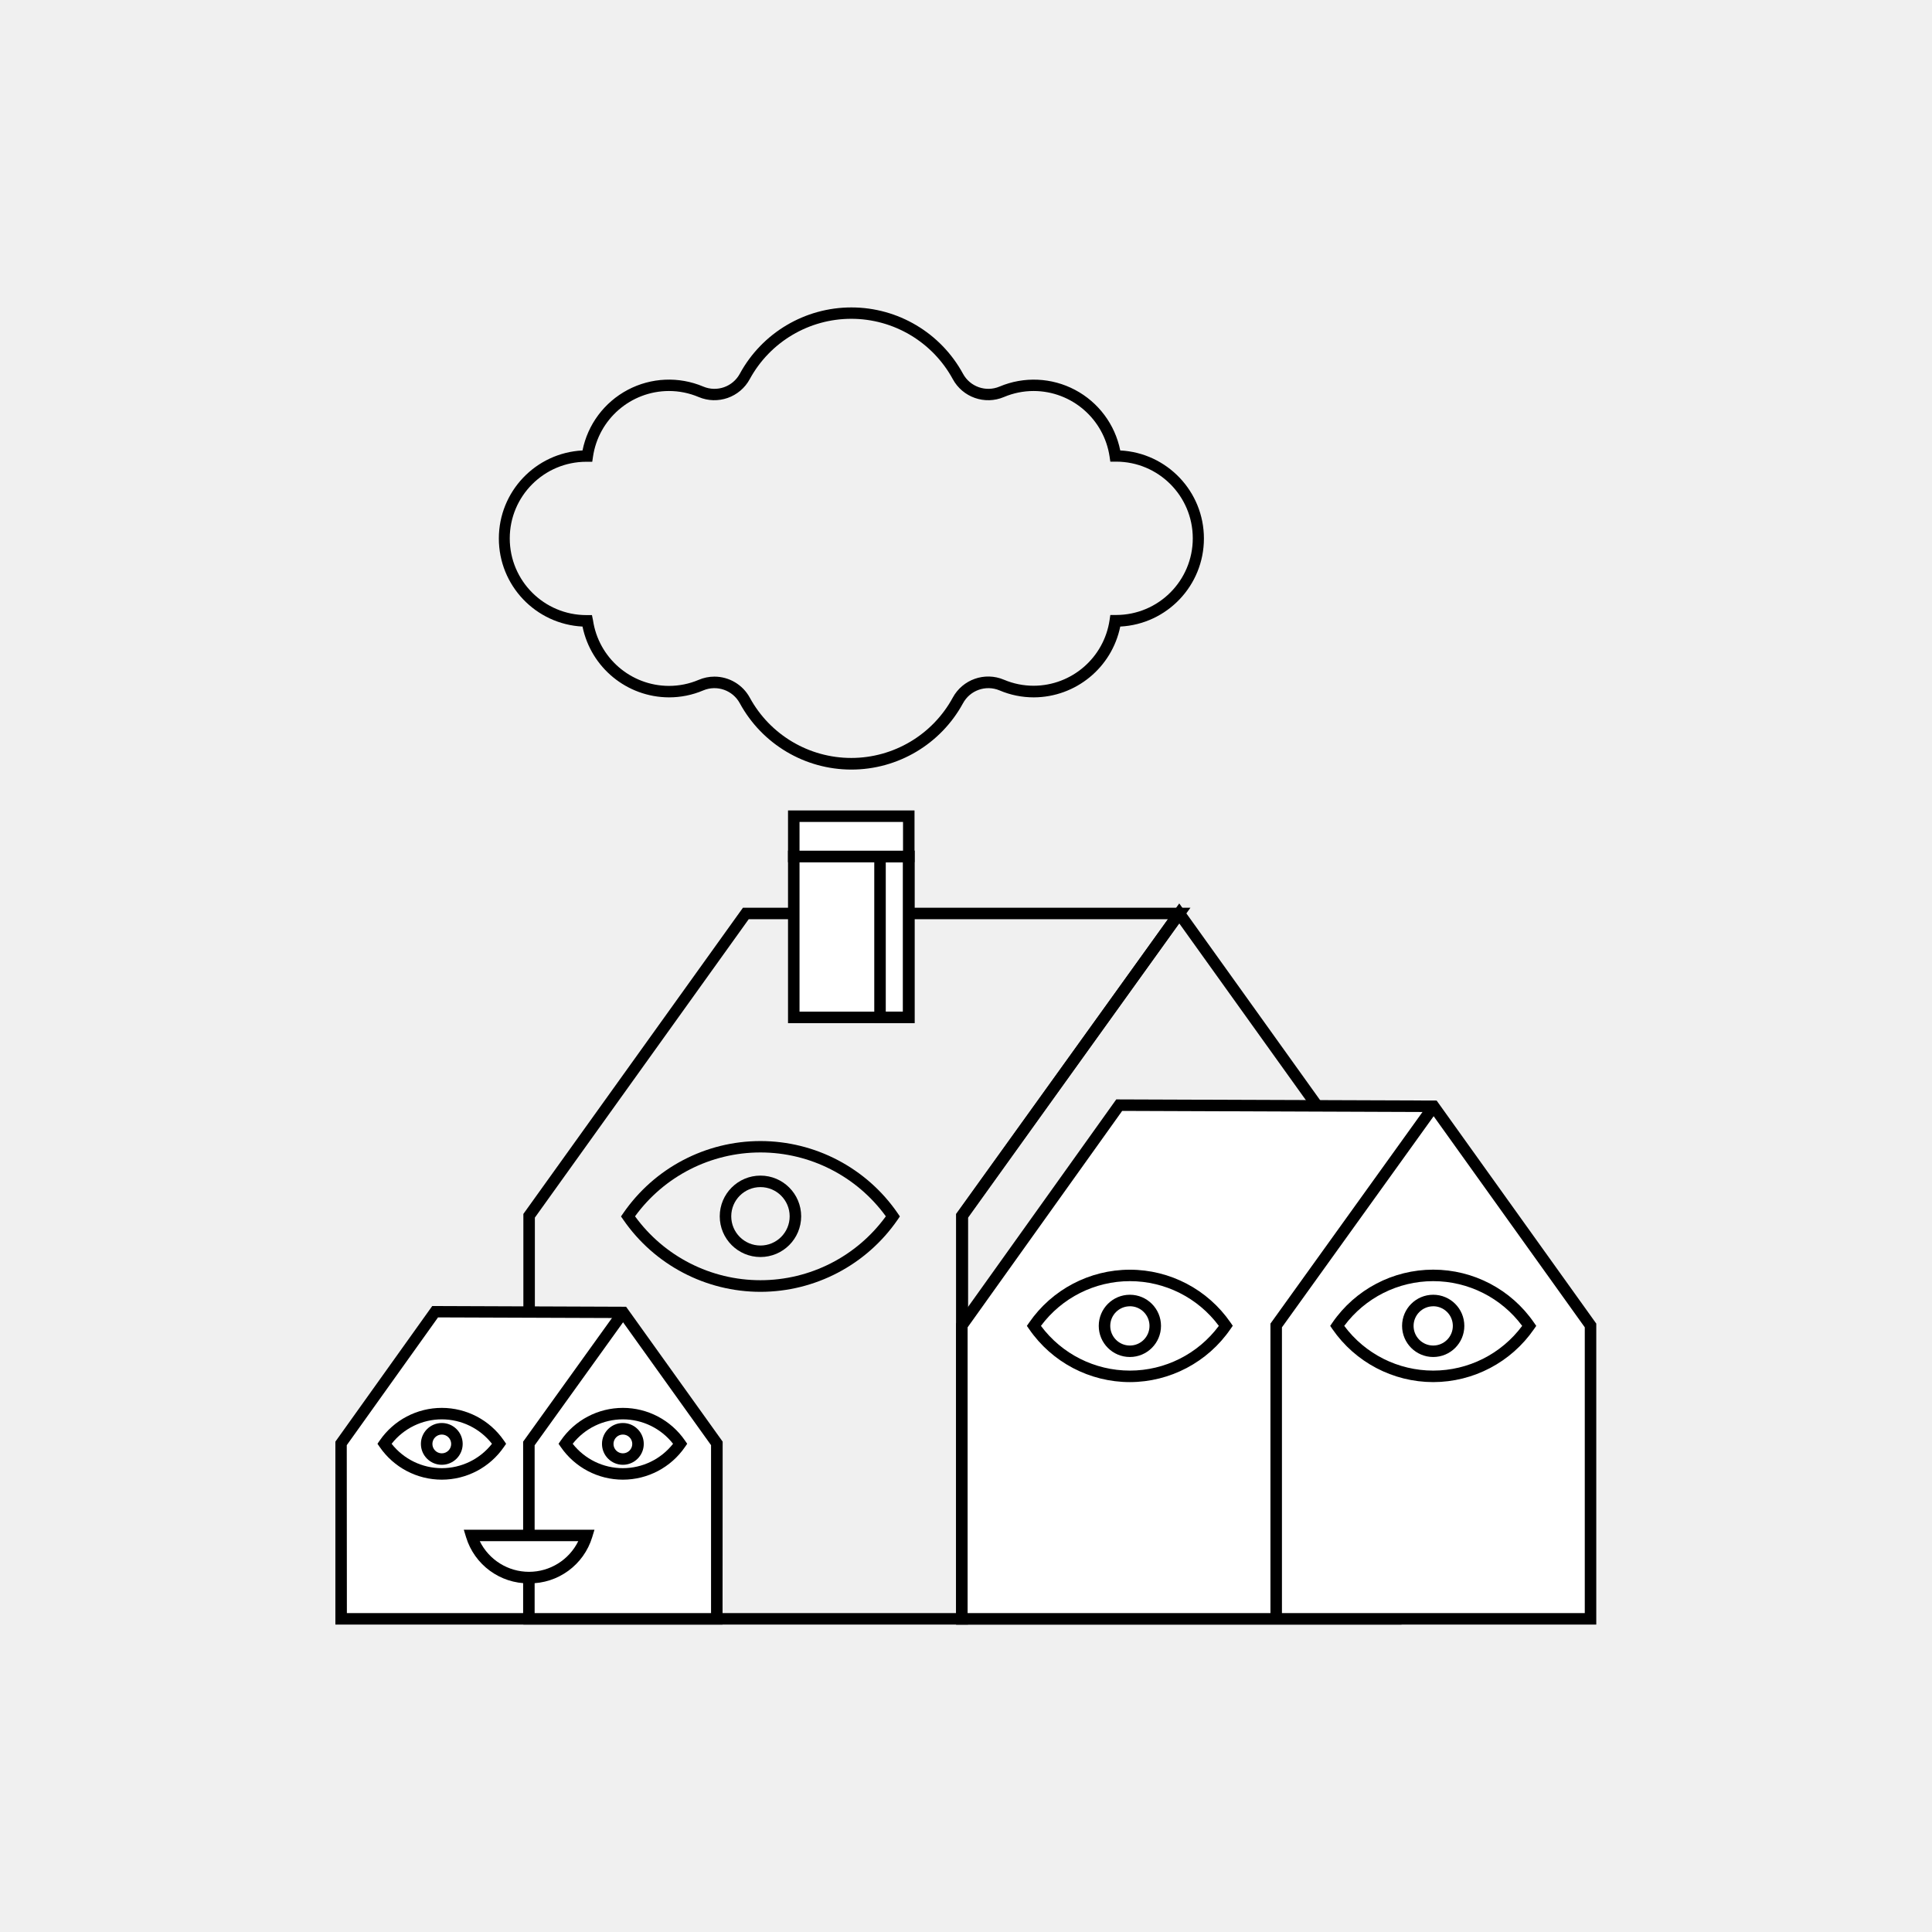
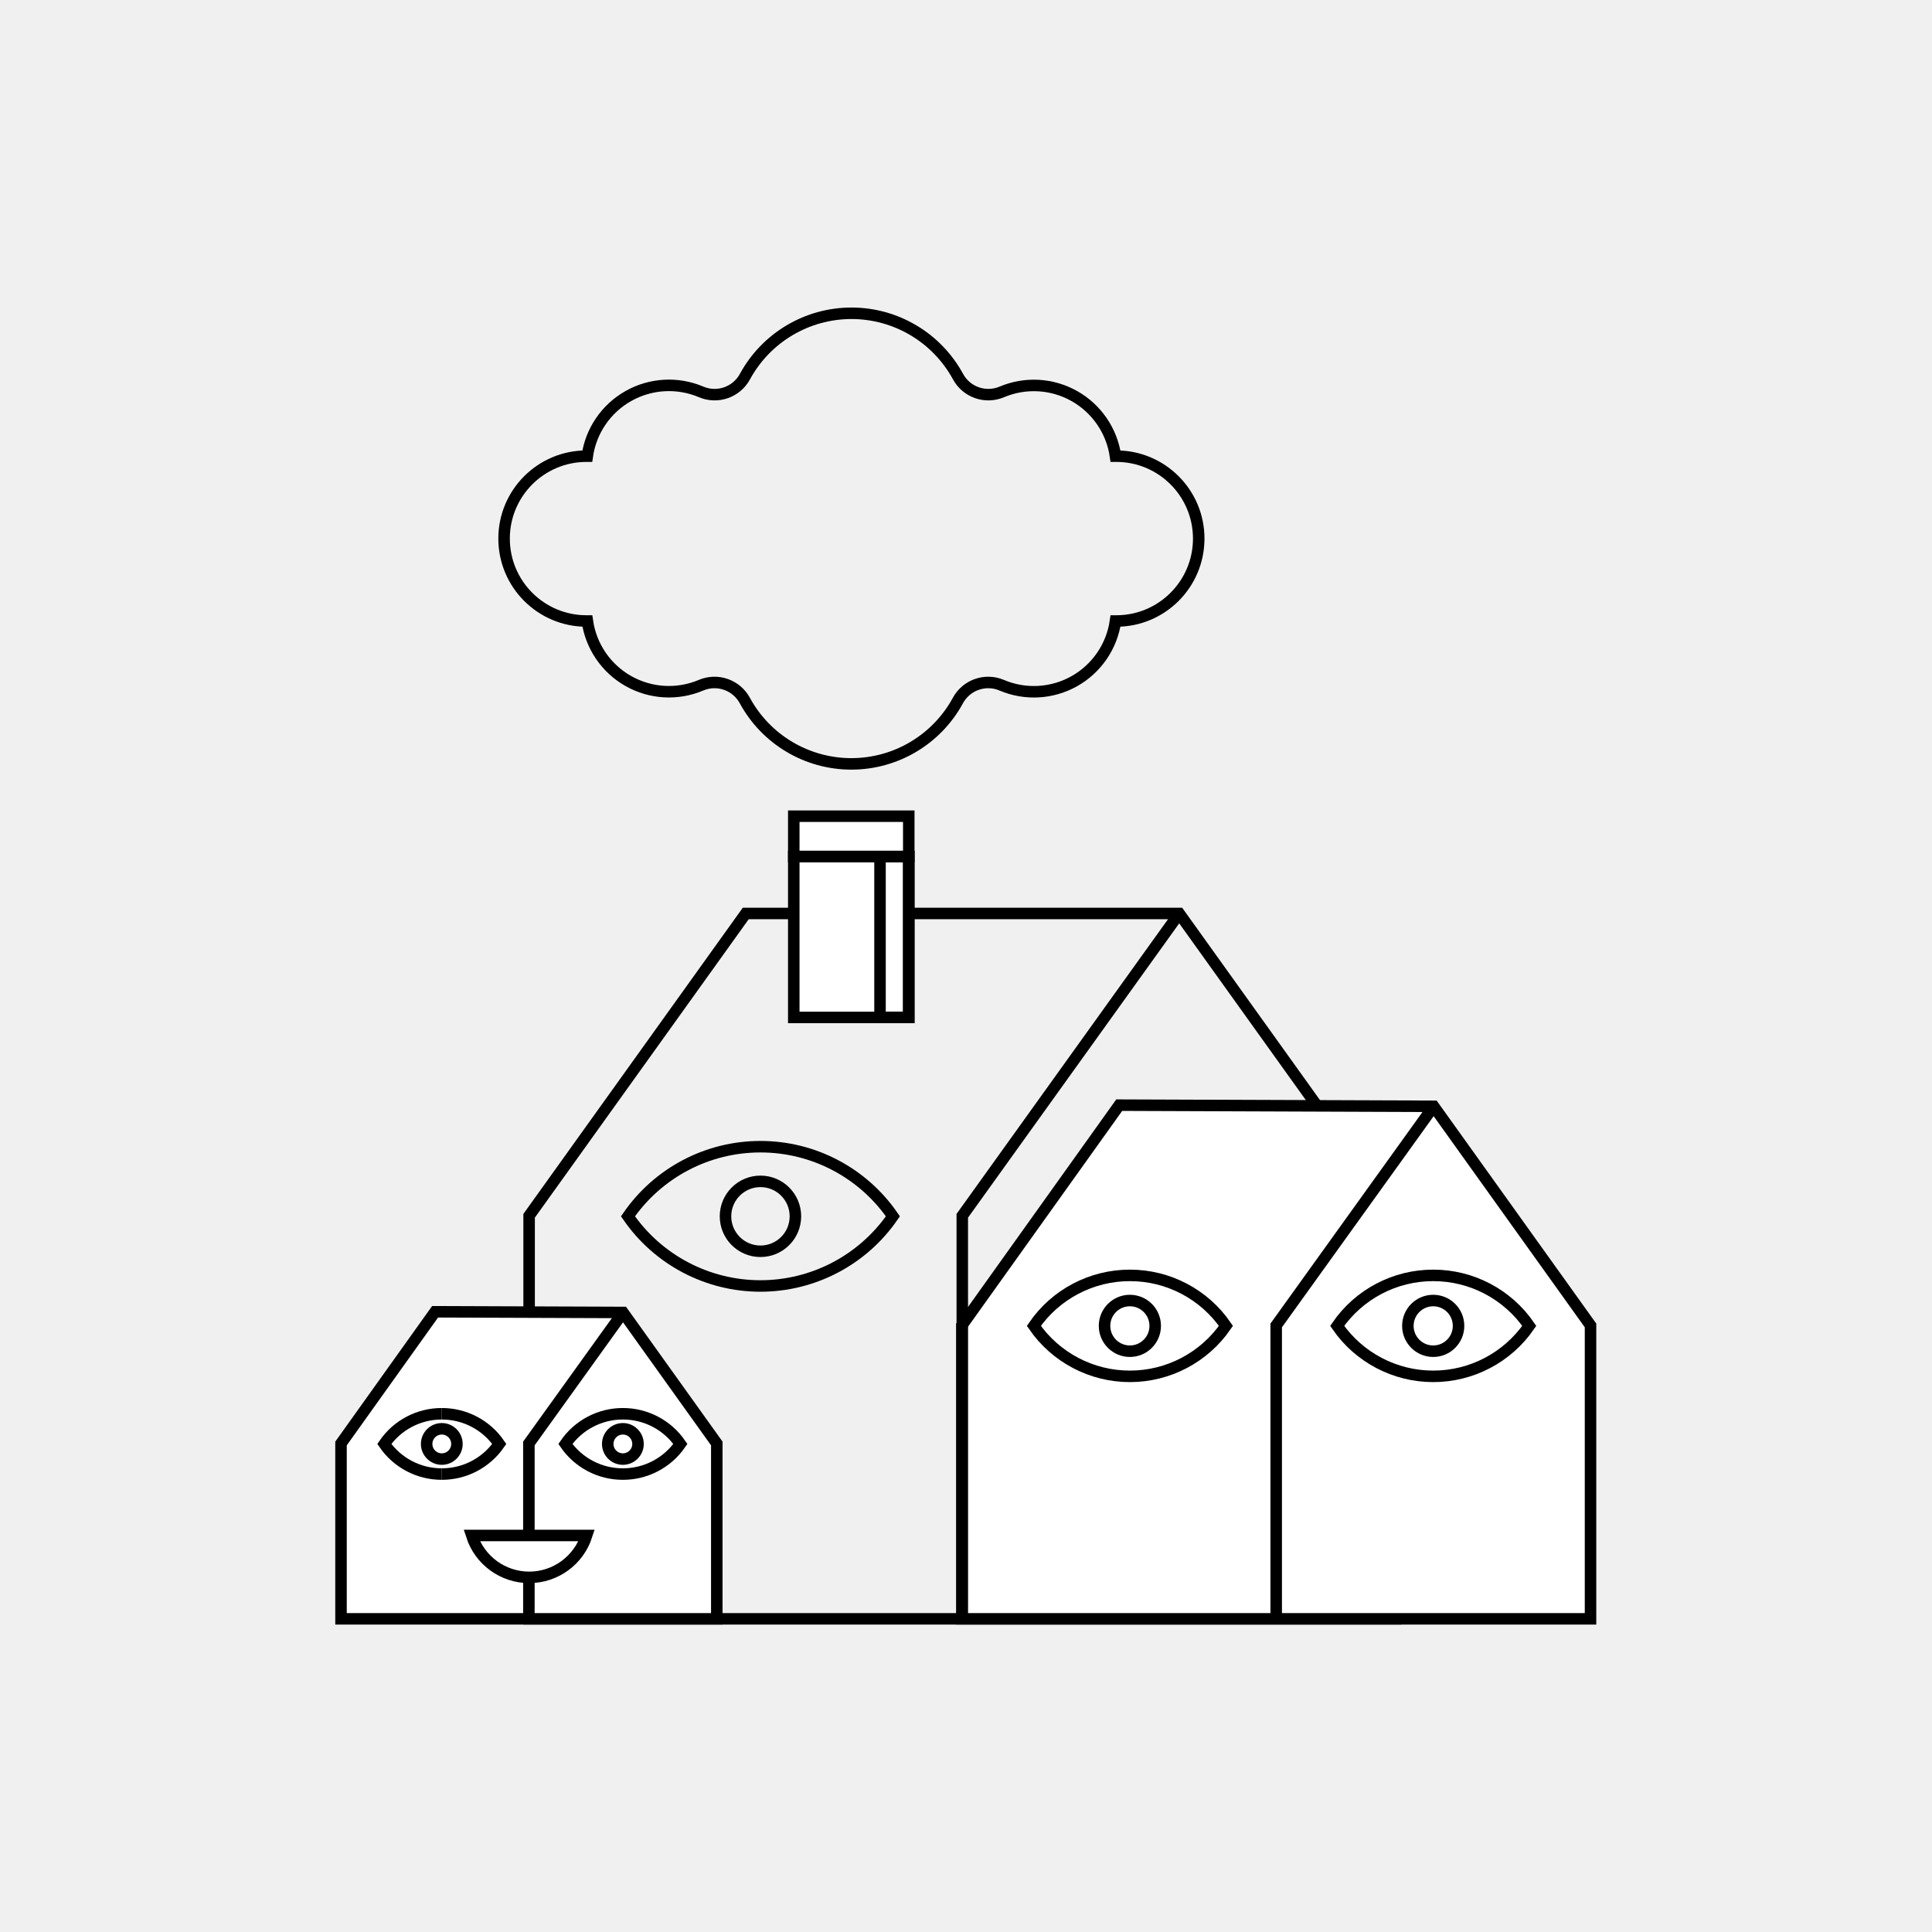
<svg xmlns="http://www.w3.org/2000/svg" viewBox="0 0 504 504">
  <defs>
-     <style>.cls-1{isolation:isolate;}.cls-2{fill:#fff;}.cls-3{mix-blend-mode:multiply;}</style>
+     <style>.cls-1{isolation:isolate;}.cls-2{fill:none;}.cls-2,.cls-3,.cls-4{stroke:#000;stroke-miterlimit:10;stroke-width:3px;}.cls-3,.cls-4{fill:#fff;}.cls-4{mix-blend-mode:multiply;}</style>
  </defs>
  <g class="cls-1">
    <g id="Layer_1" data-name="Layer 1">
-       <path d="M222.07,200.76A33.15,33.15,0,0,1,193,183.47a7.53,7.53,0,0,0-9.55-3.36,22.78,22.78,0,0,1-8.94,1.81,23.11,23.11,0,0,1-22.55-18.47,23,23,0,0,1,0-45.94,23,23,0,0,1,31.49-16.67A7.52,7.52,0,0,0,193,97.49a33.14,33.14,0,0,1,58.21,0,7.52,7.52,0,0,0,9.55,3.35,23,23,0,0,1,31.48,16.67,23,23,0,0,1,0,45.94,23.1,23.1,0,0,1-22.54,18.47,22.78,22.78,0,0,1-8.94-1.81,7.53,7.53,0,0,0-9.55,3.36A33.16,33.16,0,0,1,222.07,200.76Zm-35.71-24.25A10.53,10.53,0,0,1,195.6,182a30.14,30.14,0,0,0,52.94,0,10.52,10.52,0,0,1,13.36-4.68,19.83,19.83,0,0,0,7.77,1.57,20.08,20.08,0,0,0,19.79-17.16l.19-1.3h1.51a20,20,0,1,0,0-40l-1.51,0-.19-1.3A20.08,20.08,0,0,0,269.67,102a19.83,19.83,0,0,0-7.77,1.57,10.52,10.52,0,0,1-13.36-4.69,30.15,30.15,0,0,0-52.94,0,10.51,10.51,0,0,1-13.35,4.69,19.83,19.83,0,0,0-7.77-1.57,20.07,20.07,0,0,0-19.79,17.16l-.19,1.3-1.52,0a20,20,0,0,0,0,40l1.44,0,.27,1.31a20.07,20.07,0,0,0,19.79,17.16,19.83,19.83,0,0,0,7.77-1.57A10.5,10.5,0,0,1,186.36,176.51Z" />
-       <path d="M252.53,423.8h-116V316.68l.28-.39,57-79.49H310.55l-58,80.84Zm-113-3h110V316.68L304.7,239.8H195.31l-55.78,77.84Z" />
-       <path d="M365.62,423.8H249.41V316.68l58.22-81,58,81Zm-113.21-3H362.62V317.64l-55-76.77-55.21,76.77Z" />
-       <path d="M198.38,337a43.48,43.48,0,0,1-35.79-18.82l-.59-.85.59-.85a43.45,43.45,0,0,1,71.58,0l.58.85-.58.85A43.51,43.51,0,0,1,198.38,337ZM165.66,317.3a40.44,40.44,0,0,0,65.43,0,40.45,40.45,0,0,0-65.43,0Z" />
-       <path d="M198.38,327.92A10.62,10.62,0,1,1,209,317.3,10.63,10.63,0,0,1,198.38,327.92Zm0-18.24A7.62,7.62,0,1,0,206,317.3,7.62,7.62,0,0,0,198.38,309.68Z" />
-       <path d="M307.52,337a43.48,43.48,0,0,1-35.79-18.82l-.59-.85.59-.85a43.45,43.45,0,0,1,71.58,0l.58.85-.58.85A43.51,43.51,0,0,1,307.52,337ZM274.8,317.3a40.44,40.44,0,0,0,65.43,0,40.45,40.45,0,0,0-65.43,0Z" />
-       <path d="M307.52,327.92a10.62,10.62,0,1,1,10.62-10.62A10.63,10.63,0,0,1,307.52,327.92Zm0-18.24a7.62,7.62,0,1,0,7.62,7.62A7.62,7.62,0,0,0,307.52,309.68Z" />
-       <rect class="cls-2" x="207.07" y="223.42" width="30" height="42" />
-       <path d="M238.57,266.91h-33v-45h33Zm-30-3h27v-39h-27Z" />
-       <g class="cls-3">
-         <rect class="cls-2" x="229.57" y="223.42" width="7.5" height="42" />
-         <path d="M238.57,266.91h-10.5v-45h10.5Zm-7.5-3h4.5v-39h-4.5Z" />
-       </g>
-       <rect class="cls-2" x="207.07" y="212.92" width="30" height="10.5" />
-       <path d="M238.57,224.92h-33v-13.5h33Zm-30-3h27v-7.5h-27Z" />
-       <polyline class="cls-2" points="332.92 422.3 414.92 422.3 414.92 345.77 374 288.6 291.97 288.3 250.92 345.77 250.92 422.3 332.92 422.3" />
-       <path d="M416.42,423.8h-167V345.29L291.2,286.8l83.57.3,41.65,58.19Zm-164-3h161V346.26l-40.2-56.16-80.48-.3-40.32,56.46Z" />
-       <ellipse class="cls-2" cx="294.75" cy="345.88" rx="25.05" ry="13.17" />
-       <path d="M294.75,360.55a31.93,31.93,0,0,1-26.28-13.82l-.59-.85.59-.85A31.91,31.91,0,0,1,321,345l.59.85-.59.85A31.93,31.93,0,0,1,294.75,360.55Zm-23.2-14.67a28.91,28.91,0,0,0,46.41,0,28.91,28.91,0,0,0-46.41,0Z" />
-       <circle class="cls-2" cx="294.75" cy="345.88" r="6.61" />
-       <path d="M294.75,354a8.12,8.12,0,1,1,8.12-8.11A8.12,8.12,0,0,1,294.75,354Zm0-13.23a5.12,5.12,0,1,0,5.12,5.12A5.12,5.12,0,0,0,294.75,340.76Z" />
-       <ellipse class="cls-2" cx="373.88" cy="345.88" rx="25.05" ry="13.17" />
-       <path d="M373.88,360.55a32,32,0,0,1-26.29-13.82l-.58-.85.58-.85a31.92,31.92,0,0,1,52.58,0l.59.85-.59.85A32,32,0,0,1,373.88,360.55Zm-23.21-14.67a28.92,28.92,0,0,0,46.42,0,28.92,28.92,0,0,0-46.42,0Z" />
-       <circle class="cls-2" cx="373.88" cy="345.88" r="6.61" />
-       <path d="M373.88,354a8.12,8.12,0,1,1,8.12-8.11A8.12,8.12,0,0,1,373.88,354Zm0-13.23a5.12,5.12,0,1,0,5.12,5.12A5.12,5.12,0,0,0,373.88,340.76Z" />
-       <polygon points="334.42 422.3 331.42 422.3 331.42 345.29 372.78 287.73 375.22 289.48 334.42 346.26 334.42 422.3" />
-       <polyline class="cls-2" points="137.97 422.3 186.99 422.3 186.99 376.56 162.53 342.38 113.5 342.2 88.96 376.56 88.96 422.3 137.97 422.3" />
-       <path d="M188.49,423.8h-101V376.08l25.27-35.38,50.57.19,25.19,35.19Zm-98-3h95V377l-23.74-33.16-47.48-.17L90.46,377Z" />
-       <polygon points="139.47 422.3 136.47 422.3 136.47 376.08 161.31 341.51 163.75 343.26 139.47 377.04 139.47 422.3" />
-       <path d="M115.25,386a19.66,19.66,0,0,1-16.19-8.51l-.59-.85.59-.86a19.66,19.66,0,0,1,32.38,0l.59.86-.59.85A19.66,19.66,0,0,1,115.25,386Zm-13.09-9.36a16.65,16.65,0,0,0,26.18,0,16.63,16.63,0,0,0-26.18,0Z" />
-       <path d="M115.25,382.12a5.45,5.45,0,1,1,5.45-5.44A5.45,5.45,0,0,1,115.25,382.12Zm0-7.89a2.45,2.45,0,1,0,2.45,2.45A2.45,2.45,0,0,0,115.25,374.23Z" />
-       <path d="M162.49,386a19.66,19.66,0,0,1-16.19-8.51l-.59-.85.59-.86a19.66,19.66,0,0,1,32.38,0l.59.86-.59.85A19.66,19.66,0,0,1,162.49,386Zm-13.09-9.36a16.65,16.65,0,0,0,26.18,0,16.63,16.63,0,0,0-26.18,0Z" />
-       <path d="M162.49,382.12a5.45,5.45,0,1,1,5.45-5.44A5.45,5.45,0,0,1,162.49,382.12Zm0-7.89a2.45,2.45,0,1,0,2.45,2.45A2.45,2.45,0,0,0,162.49,374.23Z" />
-       <path class="cls-2" d="M153.05,400.56a15.76,15.76,0,0,1-30,0Z" />
-       <path d="M138,413.05A17,17,0,0,1,121.58,401l-.59-1.94h34.09l-.59,1.94A17,17,0,0,1,138,413.05Zm-12.84-11a14.32,14.32,0,0,0,25.69,0Z" />
+       <path class="cls-2" d="M291.16,119H291a21.52,21.52,0,0,0-29.64-16.77,9,9,0,0,1-11.45-4,31.64,31.64,0,0,0-55.57,0,9,9,0,0,1-11.45,4A21.52,21.52,0,0,0,153.2,119H153a21.5,21.5,0,0,0,0,43h.22a21.5,21.5,0,0,0,29.64,16.76,9,9,0,0,1,11.45,4,31.63,31.63,0,0,0,55.57,0,9,9,0,0,1,11.45-4A21.5,21.5,0,0,0,291,162h.21a21.5,21.5,0,1,0,0-43Z" />
+       <polygon class="cls-2" points="307.62 238.3 307.62 238.3 194.54 238.3 138.03 317.16 138.03 422.3 250.91 422.3 251.03 422.3 364.12 422.3 364.12 317.16 307.62 238.3" />
+       <path class="cls-2" d="M198.38,299.14a41.91,41.91,0,0,0-34.56,18.16,41.94,41.94,0,0,0,69.11,0A41.89,41.89,0,0,0,198.38,299.14Z" />
+       <circle class="cls-2" cx="198.38" cy="317.3" r="9.12" />
+       <rect class="cls-3" x="207.07" y="223.42" width="30" height="42" />
+       <rect class="cls-4" x="229.57" y="223.42" width="7.5" height="42" />
+       <rect class="cls-3" x="207.07" y="212.92" width="30" height="10.5" />
+       <polyline class="cls-3" points="332.92 422.3 414.92 422.3 414.92 345.77 374 288.6 291.97 288.3 250.92 345.77 250.92 422.3 332.92 422.3" />
+       <path class="cls-3" d="M294.75,332.71a30.37,30.37,0,0,0-25.05,13.17,30.42,30.42,0,0,0,50.11,0A30.37,30.37,0,0,0,294.75,332.71Z" />
+       <circle class="cls-3" cx="294.75" cy="345.88" r="6.61" />
+       <path class="cls-3" d="M373.88,332.71a30.36,30.36,0,0,0-25.05,13.17,30.42,30.42,0,0,0,50.11,0A30.37,30.37,0,0,0,373.88,332.71Z" />
+       <circle class="cls-3" cx="373.88" cy="345.88" r="6.61" />
+       <polyline class="cls-2" points="332.92 422.3 332.92 345.77 374 288.6" />
+       <polyline class="cls-3" points="137.97 422.3 186.99 422.3 186.99 376.56 162.53 342.38 113.5 342.2 88.96 376.56 88.96 422.3 137.97 422.3" />
+       <polyline class="cls-2" points="137.97 422.3 137.97 376.56 162.53 342.38" />
+       <path class="cls-2" d="M115.25,384.54a18.18,18.18,0,0,0,15-7.86,18.16,18.16,0,0,0-15-7.87" />
+       <path class="cls-2" d="M115.25,368.81a18.15,18.15,0,0,0-15,7.87,18.16,18.16,0,0,0,15,7.86" />
+       <circle class="cls-2" cx="115.25" cy="376.68" r="3.95" />
+       <path class="cls-2" d="M162.49,384.54a18.18,18.18,0,0,0,15-7.86,18.16,18.16,0,0,0-15-7.87" />
+       <path class="cls-2" d="M162.49,368.81a18.15,18.15,0,0,0-15,7.87,18.16,18.16,0,0,0,15,7.86" />
+       <circle class="cls-2" cx="162.49" cy="376.68" r="3.95" />
+       <path class="cls-3" d="M153.05,400.56a15.76,15.76,0,0,1-30,0Z" />
+       <polyline class="cls-2" points="251.03 422.3 251.03 317.16 307.62 238.3" />
    </g>
  </g>
</svg>
